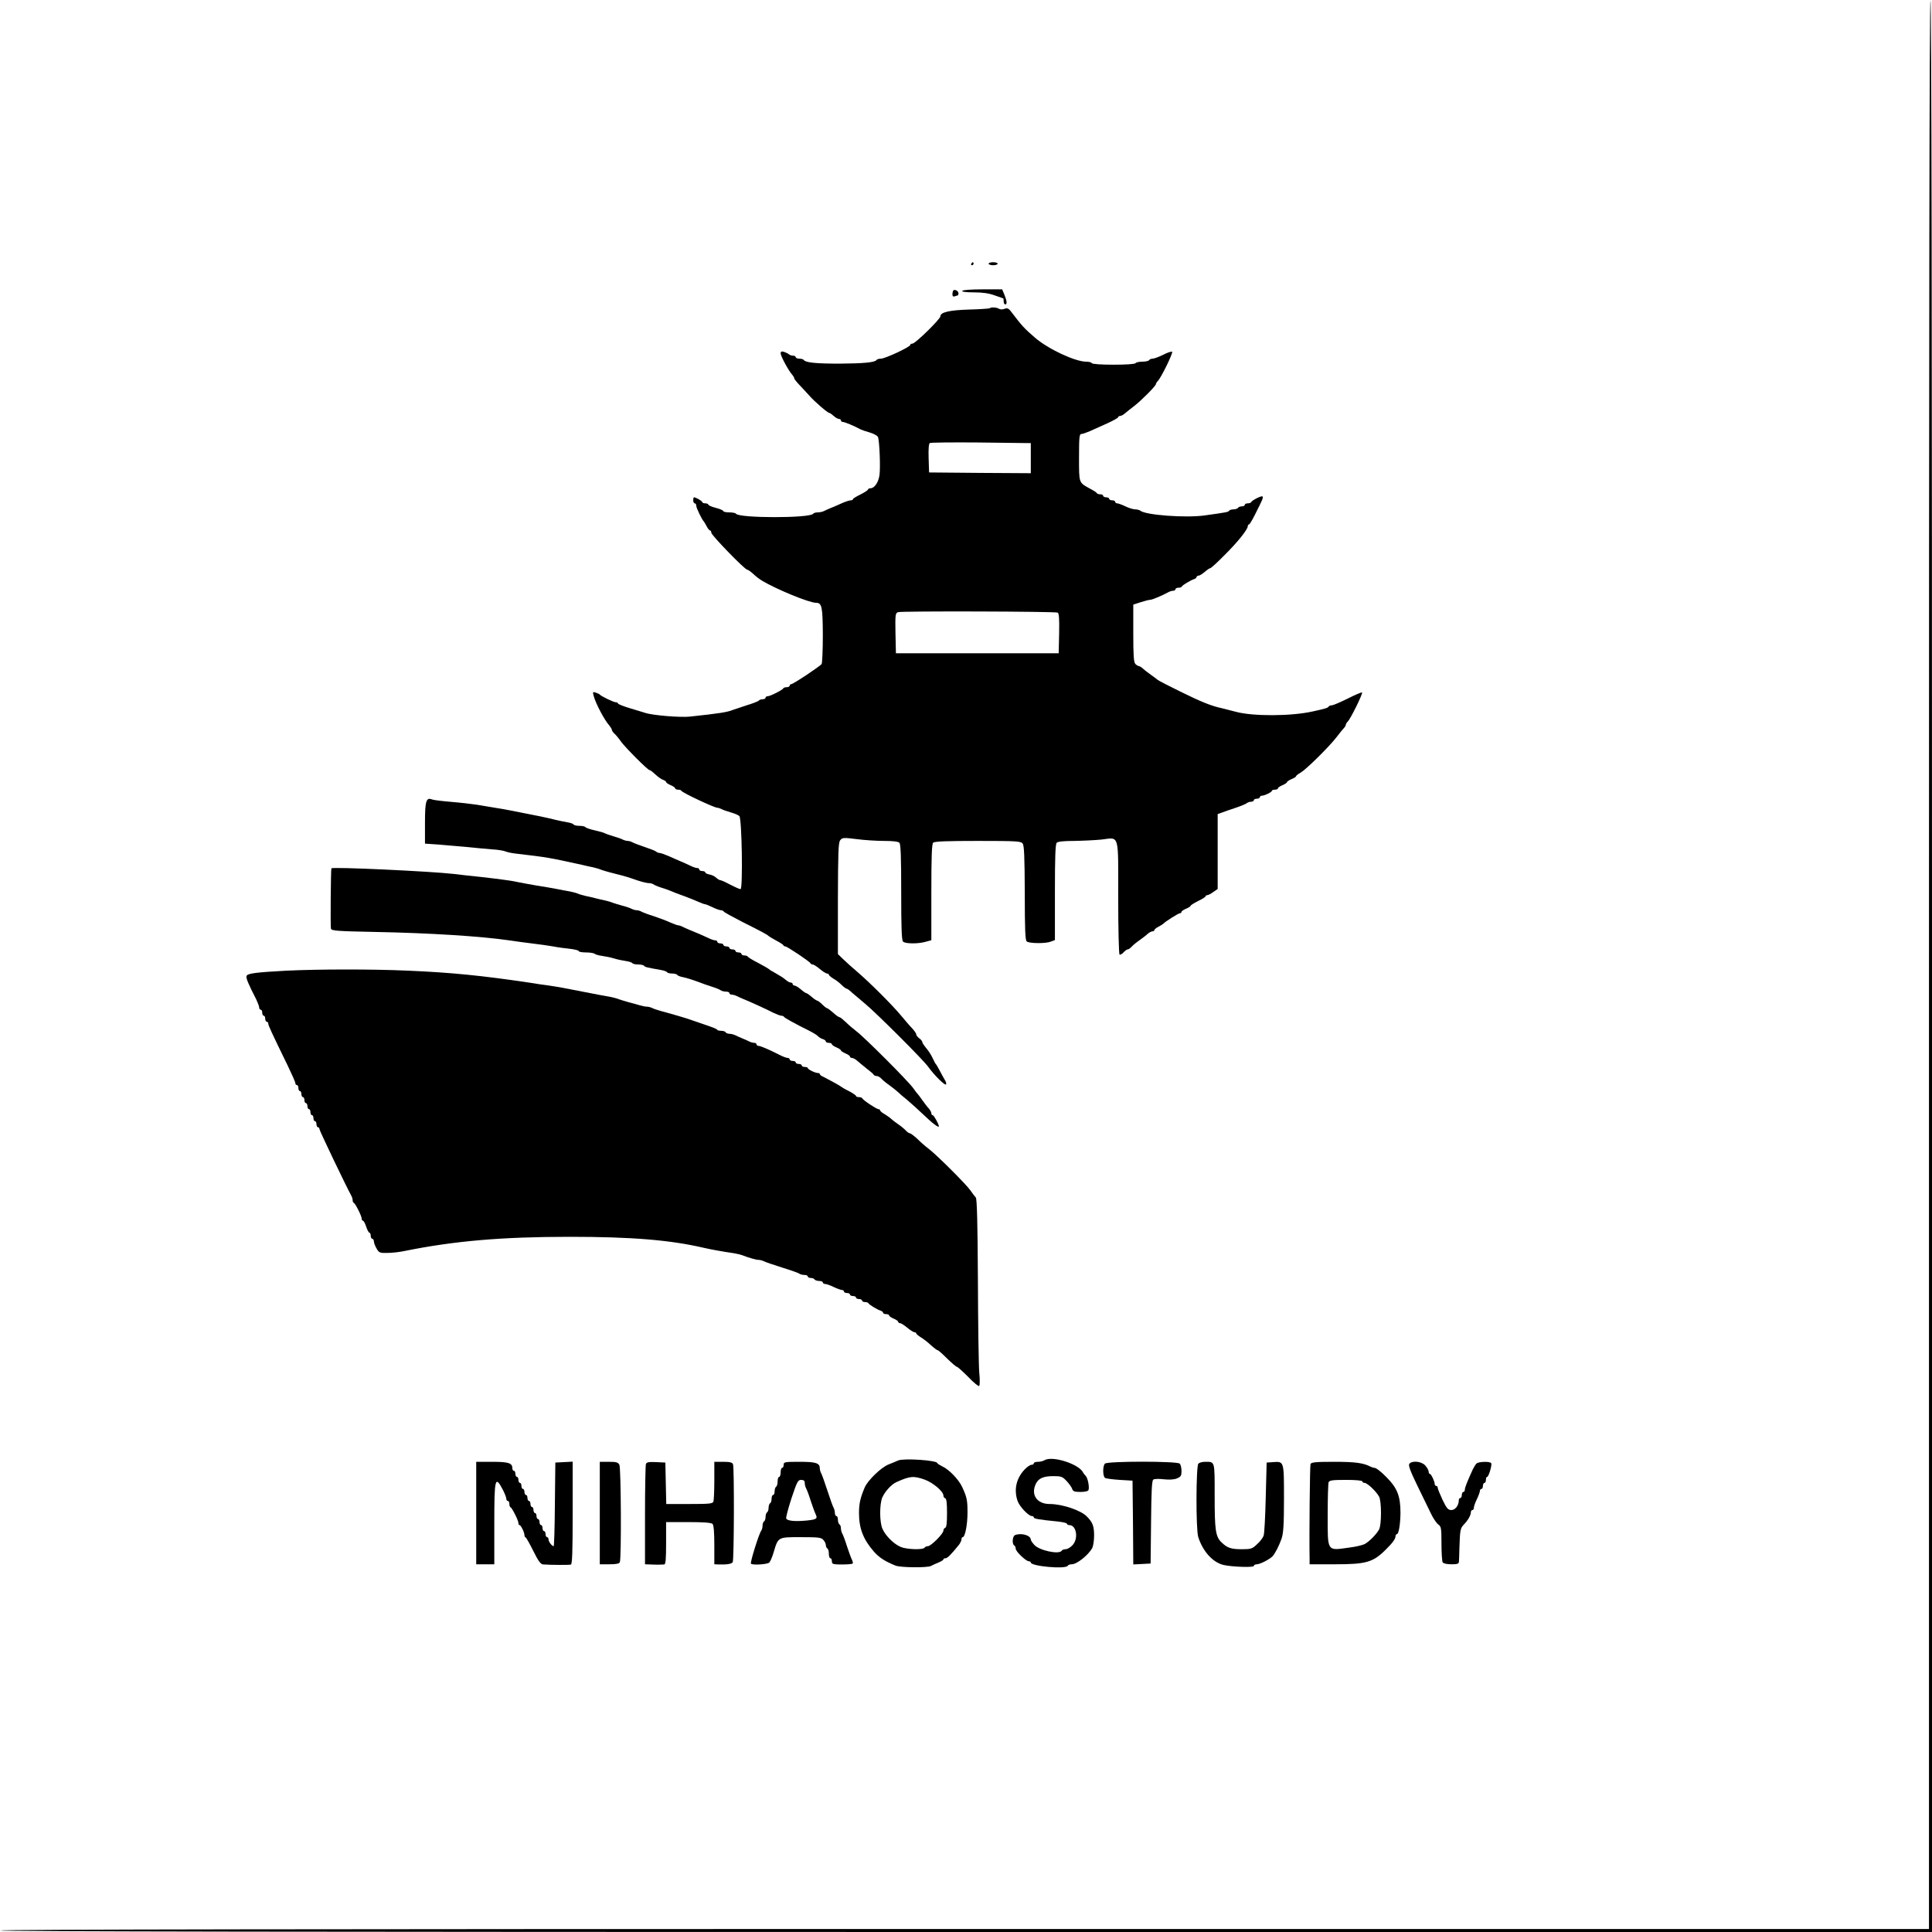
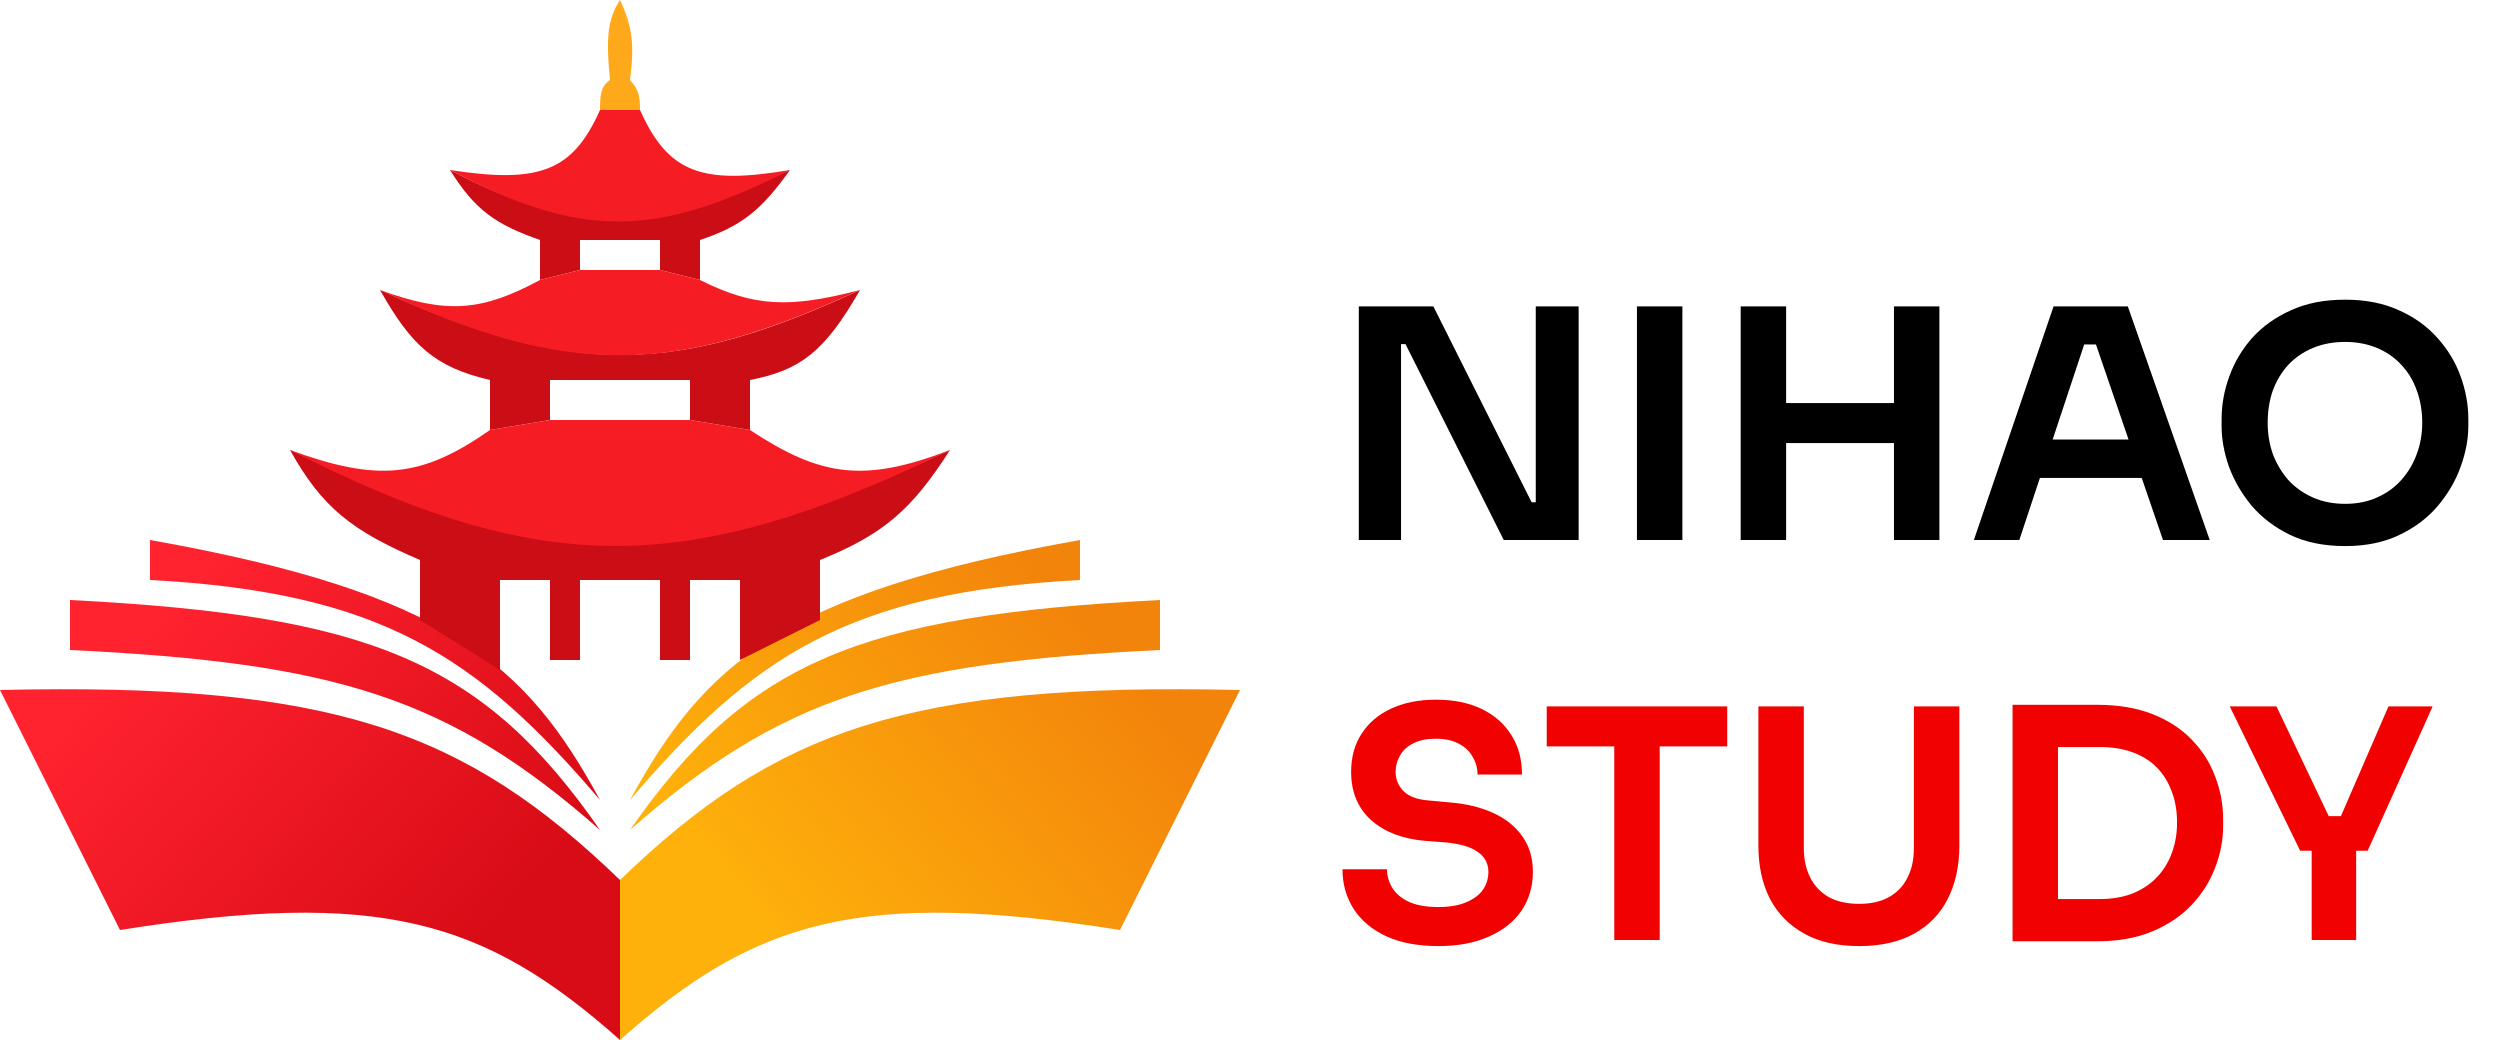
- <svg xmlns="http://www.w3.org/2000/svg" version="1.0" width="1282pt" height="1282pt" viewBox="0 0 1282 1282" preserveAspectRatio="xMidYMid meet">
-   <g transform="translate(0,1282) scale(0.1,-0.1)" fill="#000000" stroke="none">
-     <path d="M12800 6420 l0 -6400 -6400 0 c-4260 0 -6400 -3 -6400 -10 0 -7 2143 -10 6410 -10 l6410 0 0 6410 c0 4267 -3 6410 -10 6410 -7 0 -10 -2140 -10 -6400z" />
-     <path d="M6445 11070 c-3 -5 -1 -10 4 -10 6 0 11 5 11 10 0 6 -2 10 -4 10 -3 0 -8 -4 -11 -10z" />
-     <path d="M6560 11070 c0 -5 14 -10 30 -10 17 0 30 5 30 10 0 6 -13 10 -30 10 -16 0 -30 -4 -30 -10z" />
-     <path d="M6326 10893 c-3 -4 -6 -15 -6 -26 0 -13 5 -17 16 -13 9 3 18 6 20 6 2 0 4 6 4 14 0 15 -24 28 -34 19z" />
-     <path d="M6385 10890 c-4 -6 24 -10 77 -10 58 0 100 -6 138 -20 30 -11 56 -20 57 -20 2 0 3 -9 3 -20 0 -11 5 -20 10 -20 14 0 12 22 -5 64 l-15 36 -130 0 c-75 0 -131 -4 -135 -10z" />
-     <path d="M6568 10775 c-3 -3 -64 -7 -136 -9 -133 -4 -192 -18 -192 -45 0 -18 -166 -181 -185 -181 -8 0 -15 -4 -15 -9 0 -13 -166 -91 -195 -91 -13 0 -26 -4 -29 -9 -10 -16 -88 -23 -246 -24 -155 0 -225 7 -236 24 -3 5 -16 9 -30 9 -13 0 -24 5 -24 10 0 6 -8 10 -18 10 -10 0 -22 4 -27 9 -6 5 -20 12 -32 16 -17 5 -23 2 -23 -9 0 -19 53 -117 78 -144 6 -7 12 -17 12 -22 0 -5 17 -26 38 -48 20 -21 49 -52 63 -68 33 -38 121 -114 132 -114 4 0 17 -9 29 -20 12 -11 28 -20 35 -20 7 0 13 -4 13 -10 0 -5 6 -10 13 -10 12 0 75 -26 117 -49 8 -4 36 -14 62 -21 26 -8 50 -21 54 -30 10 -25 17 -204 10 -252 -7 -50 -34 -88 -60 -88 -9 0 -16 -4 -16 -8 0 -4 -22 -19 -50 -33 -27 -13 -50 -27 -50 -31 0 -5 -7 -8 -15 -8 -8 0 -37 -9 -63 -21 -26 -12 -58 -26 -72 -31 -14 -6 -33 -14 -42 -19 -10 -5 -29 -9 -42 -9 -14 0 -27 -4 -30 -9 -19 -30 -493 -30 -512 0 -3 5 -23 9 -45 9 -21 0 -39 4 -39 8 0 5 -22 15 -50 22 -28 7 -50 17 -50 22 0 4 -9 8 -20 8 -11 0 -20 4 -20 8 0 8 -43 32 -55 32 -3 0 -5 -9 -5 -20 0 -11 5 -20 10 -20 6 0 10 -7 10 -16 0 -14 37 -91 50 -104 3 -3 11 -17 19 -32 8 -16 18 -28 23 -28 4 0 8 -7 8 -15 0 -16 222 -245 238 -245 5 0 22 -12 39 -27 16 -16 43 -36 59 -46 97 -58 314 -147 359 -147 39 0 44 -26 45 -215 0 -99 -4 -185 -8 -191 -10 -15 -189 -134 -202 -134 -5 0 -10 -4 -10 -10 0 -5 -9 -10 -19 -10 -11 0 -21 -3 -23 -7 -4 -11 -87 -53 -104 -53 -8 0 -14 -4 -14 -10 0 -5 -9 -10 -19 -10 -11 0 -22 -4 -25 -8 -3 -5 -38 -19 -78 -31 -40 -13 -82 -27 -93 -31 -39 -16 -91 -24 -286 -45 -65 -7 -249 8 -299 25 -14 4 -60 19 -102 31 -43 13 -78 27 -78 32 0 4 -6 7 -14 7 -14 0 -97 40 -106 51 -3 4 -15 9 -27 13 -20 7 -21 5 -13 -24 15 -53 71 -158 103 -194 9 -11 17 -24 17 -29 0 -5 8 -17 18 -26 10 -9 29 -32 42 -51 27 -38 178 -190 190 -190 5 0 22 -13 39 -29 18 -17 41 -33 52 -36 10 -4 19 -10 19 -14 0 -5 14 -14 30 -21 17 -7 30 -16 30 -21 0 -5 9 -9 19 -9 11 0 21 -3 23 -8 5 -12 218 -112 238 -112 6 0 18 -4 28 -9 9 -5 37 -15 62 -22 25 -7 50 -18 56 -24 17 -16 24 -485 8 -485 -7 0 -38 14 -69 30 -31 17 -61 30 -67 30 -5 0 -16 7 -25 15 -8 9 -28 19 -44 22 -16 3 -29 9 -29 14 0 5 -9 9 -20 9 -11 0 -20 5 -20 10 0 6 -6 10 -13 10 -8 0 -27 6 -43 14 -16 8 -45 21 -64 29 -19 8 -56 24 -82 36 -26 11 -54 21 -61 21 -7 0 -17 4 -23 9 -5 5 -38 18 -74 30 -36 12 -73 26 -82 31 -10 6 -25 10 -33 10 -8 0 -23 4 -33 9 -9 5 -37 15 -62 22 -25 7 -49 16 -55 19 -5 4 -36 13 -68 20 -32 7 -60 17 -63 22 -3 4 -20 8 -39 8 -19 0 -36 4 -39 9 -3 5 -20 11 -38 14 -18 3 -53 10 -78 16 -60 15 -121 28 -292 61 -29 6 -80 15 -113 20 -33 5 -87 14 -120 20 -33 5 -109 14 -170 19 -60 5 -118 12 -128 16 -39 16 -47 -10 -47 -155 l0 -138 88 -6 c48 -4 132 -11 187 -16 55 -6 132 -13 170 -16 39 -2 79 -9 90 -14 11 -5 45 -12 75 -15 204 -24 210 -25 433 -74 23 -6 56 -13 72 -16 17 -4 39 -10 50 -15 11 -4 39 -13 63 -19 23 -6 61 -16 85 -22 23 -6 51 -15 62 -19 49 -18 93 -30 111 -30 11 0 24 -4 30 -8 5 -4 27 -14 49 -21 39 -12 54 -18 105 -39 14 -5 41 -15 60 -22 19 -7 54 -21 77 -31 24 -11 46 -19 51 -19 5 0 27 -9 50 -20 22 -11 48 -20 56 -20 8 0 16 -4 18 -8 2 -5 57 -35 123 -69 130 -65 167 -85 175 -94 3 -3 25 -16 50 -30 25 -13 47 -27 48 -31 2 -5 8 -8 13 -8 12 0 163 -101 167 -112 2 -4 9 -8 15 -8 7 0 28 -14 47 -30 19 -16 41 -30 48 -30 6 0 12 -4 12 -8 0 -4 14 -16 30 -26 17 -9 41 -28 55 -42 13 -13 28 -24 32 -24 4 0 22 -12 38 -28 17 -15 55 -47 85 -72 72 -59 389 -375 420 -420 38 -53 109 -124 117 -116 4 4 1 17 -7 29 -7 12 -23 40 -34 62 -12 22 -23 42 -27 45 -3 3 -12 21 -21 40 -9 20 -28 49 -42 65 -14 17 -26 35 -26 40 0 6 -9 17 -20 25 -11 8 -20 20 -20 26 0 6 -12 24 -27 40 -16 16 -48 54 -73 84 -58 70 -207 219 -290 290 -35 30 -79 69 -97 87 l-33 32 0 368 c1 305 3 371 15 387 14 18 20 19 109 8 52 -7 135 -12 183 -12 56 0 93 -4 101 -12 9 -9 12 -96 12 -328 0 -232 3 -319 12 -328 15 -15 100 -16 151 -1 l37 10 0 317 c0 234 3 321 12 330 9 9 89 12 296 12 260 0 286 -2 298 -17 10 -14 13 -86 14 -329 0 -237 3 -314 13 -321 17 -14 127 -15 160 -1 l27 10 0 317 c0 233 3 320 12 329 8 8 49 12 117 12 59 1 139 5 180 9 121 14 111 48 111 -386 0 -204 4 -374 9 -377 4 -3 16 3 26 14 10 11 22 20 28 20 5 0 17 8 26 18 9 10 32 29 51 42 19 14 44 32 54 42 11 10 26 18 33 18 7 0 13 4 13 8 0 5 12 15 28 23 15 8 29 17 32 20 12 14 100 69 109 69 6 0 11 4 11 9 0 5 14 14 30 21 17 7 30 15 30 19 0 4 22 18 50 32 27 13 50 27 50 32 0 4 5 7 11 7 6 0 24 9 40 21 l29 20 0 248 0 249 28 10 c15 6 56 20 92 32 36 12 69 26 74 31 6 5 18 9 28 9 10 0 18 5 18 10 0 6 9 10 20 10 11 0 20 5 20 10 0 6 6 10 13 10 18 0 67 24 67 33 0 4 9 7 20 7 11 0 20 4 20 9 0 5 14 14 30 21 17 7 30 16 30 20 0 4 14 13 30 20 17 7 30 15 30 19 0 4 14 15 32 25 38 23 190 173 238 236 19 25 40 51 47 58 7 7 13 17 13 22 0 5 6 15 13 22 19 18 102 187 95 193 -2 3 -45 -15 -94 -40 -49 -24 -97 -45 -106 -45 -9 0 -19 -4 -22 -9 -6 -9 -20 -13 -106 -32 -143 -32 -397 -33 -510 -2 -30 8 -71 18 -90 23 -71 15 -138 42 -280 112 -80 39 -147 74 -150 78 -3 3 -21 17 -40 30 -19 14 -44 32 -54 42 -11 10 -24 18 -29 18 -4 0 -15 6 -23 14 -11 12 -14 53 -14 204 l0 190 49 16 c28 9 56 16 64 16 12 0 79 28 119 50 10 6 25 10 33 10 8 0 15 5 15 10 0 6 9 10 19 10 11 0 21 3 23 8 4 9 57 41 81 49 9 3 17 9 17 14 0 5 6 9 13 9 6 0 25 11 41 25 16 14 33 25 37 25 5 0 48 39 96 88 85 84 153 169 153 191 0 6 3 11 8 11 4 0 22 30 41 68 51 101 55 111 48 118 -6 6 -70 -26 -75 -38 -2 -5 -12 -8 -23 -8 -10 0 -19 -4 -19 -10 0 -5 -9 -10 -19 -10 -11 0 -23 -4 -26 -10 -3 -5 -17 -10 -30 -10 -13 0 -26 -4 -29 -9 -6 -9 -18 -11 -161 -31 -125 -18 -397 2 -429 32 -6 4 -21 8 -33 8 -13 0 -43 9 -65 20 -23 11 -48 20 -55 20 -7 0 -13 5 -13 10 0 6 -9 10 -20 10 -11 0 -20 5 -20 10 0 6 -9 10 -20 10 -11 0 -20 5 -20 10 0 6 -9 10 -19 10 -11 0 -21 3 -23 8 -1 4 -23 18 -48 31 -72 40 -70 33 -70 205 0 131 2 156 15 156 8 0 34 9 57 19 24 11 76 34 116 52 39 18 72 36 72 41 0 4 6 8 13 8 7 0 22 8 33 18 10 9 37 30 59 47 45 34 145 134 145 146 0 4 6 14 13 21 22 22 102 186 95 194 -4 3 -31 -5 -59 -20 -29 -14 -61 -26 -70 -26 -10 0 -21 -4 -24 -10 -3 -5 -24 -10 -45 -10 -21 0 -42 -4 -45 -10 -4 -6 -63 -10 -145 -10 -82 0 -141 4 -145 10 -3 6 -20 10 -37 10 -74 0 -255 85 -341 160 -70 60 -89 82 -150 162 -23 32 -31 36 -51 29 -13 -6 -29 -5 -37 0 -15 10 -53 12 -61 4z m240 -895 l32 0 0 -100 0 -100 -337 2 -338 3 -3 94 c-2 61 1 97 8 101 6 4 145 5 308 4 163 -2 312 -4 330 -4z m210 -1125 c9 -3 12 -37 10 -137 l-3 -133 -540 0 -540 0 -3 133 c-2 124 -1 133 17 140 21 8 1038 5 1059 -3z" />
-     <path d="M2199 7058 c-4 -11 -7 -386 -3 -400 4 -14 36 -17 292 -22 368 -7 707 -29 892 -56 41 -6 111 -16 155 -21 44 -5 105 -14 135 -19 30 -6 81 -13 113 -16 31 -4 57 -10 57 -15 0 -5 22 -9 48 -9 26 0 52 -4 58 -9 5 -5 27 -11 49 -14 22 -3 58 -10 80 -17 22 -7 57 -14 78 -17 20 -3 40 -9 43 -14 3 -5 20 -9 39 -9 19 0 36 -4 39 -9 6 -8 18 -11 109 -27 20 -3 40 -10 43 -15 3 -5 18 -9 34 -9 16 0 31 -4 34 -9 3 -5 18 -11 33 -14 25 -4 92 -26 148 -48 11 -4 38 -13 60 -20 22 -7 44 -17 49 -21 6 -4 20 -8 33 -8 13 0 23 -4 23 -10 0 -5 7 -10 15 -10 8 0 23 -4 33 -9 9 -5 28 -13 42 -19 43 -17 163 -72 203 -93 22 -10 45 -19 52 -19 7 0 15 -3 17 -7 3 -7 64 -41 172 -95 22 -11 46 -26 53 -33 7 -8 22 -17 33 -20 11 -3 20 -11 20 -16 0 -5 9 -9 20 -9 11 0 20 -4 20 -9 0 -5 14 -14 30 -21 17 -7 30 -16 30 -20 0 -4 14 -13 30 -20 17 -7 30 -16 30 -21 0 -5 6 -9 13 -9 7 0 22 -8 33 -17 11 -10 40 -34 64 -53 25 -19 47 -38 48 -42 2 -4 11 -8 19 -8 9 0 23 -8 32 -18 9 -10 32 -29 51 -42 19 -14 45 -34 57 -45 11 -11 40 -36 64 -55 23 -19 70 -62 105 -95 61 -59 104 -91 104 -79 0 14 -33 74 -41 74 -5 0 -9 6 -9 13 0 7 -8 22 -18 33 -10 10 -28 35 -42 54 -13 19 -27 37 -30 40 -3 3 -17 20 -30 39 -31 45 -324 338 -375 376 -22 17 -55 45 -73 63 -18 17 -36 32 -41 32 -5 0 -24 13 -42 30 -19 16 -37 30 -41 30 -4 0 -18 11 -32 25 -14 14 -29 25 -33 25 -4 0 -21 11 -37 25 -16 14 -32 25 -36 25 -4 0 -20 11 -36 25 -16 14 -35 25 -41 25 -7 0 -13 5 -13 10 0 6 -6 10 -13 10 -7 0 -22 8 -33 18 -19 16 -31 23 -86 55 -13 6 -25 15 -28 18 -3 3 -34 21 -70 40 -36 18 -66 37 -68 41 -2 5 -12 8 -23 8 -10 0 -19 5 -19 10 0 6 -9 10 -20 10 -11 0 -20 5 -20 10 0 6 -9 10 -20 10 -11 0 -20 5 -20 10 0 6 -9 10 -20 10 -11 0 -20 5 -20 10 0 6 -9 10 -20 10 -11 0 -20 5 -20 10 0 6 -6 10 -13 10 -8 0 -27 6 -43 14 -29 14 -89 40 -134 58 -14 6 -33 14 -42 19 -10 5 -22 9 -28 9 -6 0 -29 9 -53 19 -23 11 -71 29 -107 41 -36 11 -73 25 -82 30 -10 6 -25 10 -33 10 -8 0 -23 4 -33 9 -9 5 -37 15 -62 21 -25 7 -54 16 -65 20 -11 5 -33 11 -50 15 -16 3 -46 10 -65 15 -19 5 -48 12 -65 15 -16 4 -39 10 -50 15 -11 5 -36 11 -55 15 -19 3 -55 10 -80 15 -25 5 -88 16 -140 24 -52 9 -106 19 -120 22 -31 8 -126 21 -250 35 -52 5 -133 14 -180 20 -162 18 -807 48 -811 37z" />
-     <path d="M1900 6379 c-201 -11 -258 -18 -264 -35 -5 -13 10 -50 65 -157 10 -22 19 -45 19 -53 0 -8 5 -14 10 -14 6 0 10 -9 10 -20 0 -11 5 -20 10 -20 6 0 10 -9 10 -20 0 -11 5 -20 10 -20 6 0 10 -5 10 -12 0 -12 20 -55 131 -283 27 -56 49 -106 49 -113 0 -7 5 -12 10 -12 6 0 10 -9 10 -20 0 -11 5 -20 10 -20 6 0 10 -9 10 -20 0 -11 5 -20 10 -20 6 0 10 -9 10 -20 0 -11 5 -20 10 -20 6 0 10 -9 10 -20 0 -11 5 -20 10 -20 6 0 10 -9 10 -20 0 -11 5 -20 10 -20 6 0 10 -9 10 -20 0 -11 5 -20 10 -20 6 0 10 -9 10 -20 0 -11 5 -20 10 -20 6 0 10 -6 10 -13 0 -10 176 -377 210 -439 6 -10 10 -24 10 -32 0 -8 3 -16 8 -18 10 -4 52 -87 52 -104 0 -8 4 -14 8 -14 5 0 15 -18 22 -40 7 -22 17 -40 22 -40 4 0 8 -9 8 -20 0 -11 5 -20 10 -20 6 0 10 -8 11 -17 0 -10 8 -31 18 -48 16 -28 22 -30 72 -29 30 0 81 6 114 13 331 67 647 94 1095 94 413 0 666 -21 890 -73 43 -10 124 -25 200 -36 19 -3 44 -9 55 -13 40 -16 92 -31 108 -31 10 0 25 -4 35 -9 9 -5 64 -24 122 -42 58 -18 109 -36 115 -41 5 -4 19 -8 32 -8 13 0 23 -4 23 -10 0 -5 9 -10 19 -10 11 0 23 -4 26 -10 3 -5 17 -10 31 -10 13 0 24 -4 24 -10 0 -5 7 -10 15 -10 9 0 35 -9 57 -20 23 -11 48 -20 55 -20 7 0 13 -4 13 -10 0 -5 9 -10 20 -10 11 0 20 -4 20 -10 0 -5 9 -10 20 -10 11 0 20 -4 20 -10 0 -5 9 -10 20 -10 11 0 20 -4 20 -10 0 -5 9 -10 19 -10 11 0 21 -3 23 -7 4 -10 57 -42 81 -50 9 -3 17 -9 17 -14 0 -5 9 -9 20 -9 11 0 20 -4 20 -9 0 -5 14 -14 30 -21 17 -7 30 -16 30 -21 0 -5 6 -9 13 -9 6 0 28 -14 47 -30 19 -16 41 -30 48 -30 6 0 12 -4 12 -8 0 -4 13 -15 29 -25 15 -9 46 -32 67 -52 21 -19 42 -35 47 -35 4 0 32 -25 62 -55 31 -30 60 -55 65 -55 5 0 38 -30 74 -66 35 -37 68 -64 73 -61 5 3 6 42 1 89 -4 46 -8 323 -9 617 -2 371 -6 537 -14 545 -6 6 -22 27 -35 46 -28 41 -229 241 -280 279 -19 14 -52 43 -73 64 -22 20 -44 37 -50 37 -5 0 -17 8 -26 18 -9 10 -32 29 -51 42 -19 13 -41 30 -48 37 -7 7 -26 20 -42 30 -17 9 -30 21 -30 25 0 4 -5 8 -11 8 -12 0 -103 60 -107 72 -2 4 -12 8 -23 8 -10 0 -19 3 -19 8 0 4 -21 18 -47 32 -27 13 -50 27 -53 30 -6 6 -85 49 -117 65 -13 5 -23 13 -23 18 0 4 -6 7 -13 7 -18 0 -67 24 -67 33 0 4 -9 7 -20 7 -11 0 -20 5 -20 10 0 6 -9 10 -20 10 -11 0 -20 5 -20 10 0 6 -9 10 -20 10 -11 0 -20 5 -20 10 0 6 -6 10 -14 10 -8 0 -31 9 -53 20 -73 37 -127 60 -140 60 -7 0 -13 5 -13 10 0 6 -7 10 -15 10 -8 0 -23 4 -33 9 -9 5 -30 14 -47 21 -16 7 -38 16 -47 21 -10 5 -27 9 -37 9 -11 0 -23 5 -26 10 -3 6 -17 10 -30 10 -13 0 -25 3 -27 8 -1 4 -34 17 -73 30 -38 13 -79 27 -90 31 -22 9 -133 42 -205 61 -25 7 -53 16 -62 21 -10 5 -25 9 -35 9 -9 0 -30 4 -47 9 -17 5 -51 15 -76 21 -25 7 -54 16 -65 20 -11 5 -36 11 -55 15 -42 7 -104 19 -185 35 -110 22 -160 31 -220 40 -33 4 -94 13 -135 20 -316 47 -521 67 -800 79 -247 11 -599 10 -810 0z" />
-     <path d="M5960 3129 c-14 -6 -43 -19 -65 -27 -49 -20 -137 -105 -157 -152 -29 -68 -38 -107 -38 -170 0 -102 28 -174 98 -255 35 -40 75 -66 145 -94 34 -13 210 -15 235 -2 9 5 32 16 50 23 17 7 32 16 32 20 0 5 6 8 14 8 12 0 34 21 89 89 9 12 17 28 17 36 0 8 3 15 8 15 16 0 32 83 32 164 0 79 -4 101 -34 166 -23 52 -90 121 -136 141 -16 8 -30 17 -30 20 0 19 -222 34 -260 18z m178 -128 c54 -20 122 -78 122 -104 0 -9 5 -17 12 -19 9 -3 12 -33 12 -98 0 -65 -3 -95 -12 -98 -7 -2 -12 -11 -12 -19 0 -20 -83 -103 -103 -103 -9 0 -19 -4 -22 -10 -9 -15 -118 -12 -158 5 -46 19 -103 76 -122 122 -19 45 -19 160 -1 205 18 41 61 89 96 104 89 40 113 42 188 15z" />
-     <path d="M6930 3130 c-8 -5 -27 -10 -42 -10 -16 0 -28 -4 -28 -10 0 -5 -7 -10 -16 -10 -9 0 -29 -14 -46 -32 -55 -59 -71 -133 -46 -207 13 -38 73 -101 95 -101 7 0 13 -4 13 -9 0 -9 36 -15 158 -27 34 -4 62 -10 62 -15 0 -5 7 -9 16 -9 48 0 62 -93 19 -135 -13 -14 -33 -25 -44 -25 -11 0 -23 -4 -26 -10 -17 -27 -150 2 -182 39 -13 14 -23 30 -23 34 0 29 -62 47 -104 31 -18 -7 -22 -59 -6 -69 6 -3 10 -13 10 -22 0 -18 68 -83 87 -83 7 0 13 -4 13 -8 0 -25 230 -46 245 -22 3 6 15 10 27 10 33 0 108 59 136 108 6 12 12 49 12 82 0 62 -9 88 -47 126 -39 42 -164 84 -248 84 -84 0 -126 61 -92 133 17 37 50 52 117 52 52 0 60 -3 88 -33 17 -18 34 -42 37 -53 5 -15 16 -19 55 -19 30 0 50 5 53 13 7 19 -5 81 -19 94 -7 7 -14 16 -16 20 -25 58 -207 116 -258 83z" />
-     <path d="M3160 2780 l0 -340 60 0 60 0 0 269 c0 306 5 324 58 223 12 -24 22 -50 22 -58 0 -8 5 -14 10 -14 6 0 10 -9 10 -19 0 -11 3 -21 8 -23 10 -4 52 -87 52 -104 0 -8 3 -14 8 -14 8 0 32 -48 32 -66 0 -7 3 -14 8 -16 4 -1 27 -42 51 -90 33 -67 49 -88 65 -89 58 -4 173 -4 184 -1 9 3 12 81 12 344 l0 339 -57 -3 -58 -3 -3 -277 c-1 -153 -5 -278 -8 -278 -11 0 -34 29 -34 44 0 9 -4 16 -10 16 -5 0 -10 9 -10 20 0 11 -4 20 -10 20 -5 0 -10 9 -10 20 0 11 -4 20 -10 20 -5 0 -10 9 -10 20 0 11 -4 20 -10 20 -5 0 -10 9 -10 20 0 11 -4 20 -10 20 -5 0 -10 9 -10 20 0 11 -4 20 -10 20 -5 0 -10 9 -10 20 0 11 -4 20 -10 20 -5 0 -10 9 -10 20 0 11 -4 20 -10 20 -5 0 -10 9 -10 20 0 11 -4 20 -10 20 -5 0 -10 9 -10 20 0 11 -4 20 -10 20 -5 0 -10 9 -10 20 0 11 -4 20 -10 20 -5 0 -10 9 -10 20 0 11 -4 20 -10 20 -5 0 -10 7 -10 16 0 36 -25 44 -134 44 l-106 0 0 -340z" />
-     <path d="M3980 2780 l0 -340 64 0 c45 0 65 4 69 14 11 28 8 626 -3 646 -9 17 -21 20 -70 20 l-60 0 0 -340z" />
-     <path d="M4286 3105 c-3 -9 -6 -163 -6 -341 l0 -324 33 -1 c33 -2 73 -2 95 0 9 1 12 36 12 141 l0 140 148 0 c102 0 152 -4 160 -12 8 -8 12 -54 12 -140 l0 -128 28 -1 c53 -2 87 3 94 15 9 13 11 627 2 650 -5 12 -21 16 -65 16 l-59 0 0 -124 c0 -68 -3 -131 -6 -140 -5 -14 -29 -16 -160 -16 l-153 0 -3 138 -3 137 -61 3 c-49 2 -63 0 -68 -13z" />
-     <path d="M5200 3100 c0 -11 -4 -20 -10 -20 -5 0 -10 -13 -10 -30 0 -16 -4 -30 -10 -30 -5 0 -10 -13 -10 -29 0 -17 -4 -33 -10 -36 -5 -3 -10 -17 -10 -31 0 -13 -4 -24 -10 -24 -5 0 -10 -11 -10 -24 0 -14 -4 -28 -10 -31 -5 -3 -10 -17 -10 -30 0 -13 -4 -27 -10 -30 -5 -3 -10 -17 -10 -30 0 -13 -4 -27 -10 -30 -5 -3 -10 -16 -10 -29 0 -12 -4 -26 -8 -32 -14 -15 -76 -213 -69 -220 11 -11 110 -5 122 8 7 7 20 38 29 69 30 101 28 99 180 99 116 0 135 -2 149 -18 10 -10 17 -26 17 -35 0 -9 5 -19 10 -22 6 -3 10 -19 10 -36 0 -16 5 -29 10 -29 6 0 10 -9 10 -20 0 -17 7 -20 43 -21 51 -1 90 1 96 7 2 2 -1 14 -7 27 -6 12 -20 51 -32 87 -11 36 -25 73 -30 82 -6 10 -10 27 -10 37 0 11 -4 23 -10 26 -5 3 -10 17 -10 31 0 13 -4 24 -10 24 -5 0 -10 9 -10 20 0 11 -4 28 -10 38 -5 9 -23 60 -40 112 -17 52 -35 103 -40 112 -6 10 -10 25 -10 34 0 36 -25 44 -134 44 -99 0 -106 -1 -106 -20z m140 -120 c0 -11 4 -28 10 -38 5 -9 19 -46 30 -82 12 -36 26 -75 32 -87 15 -31 7 -36 -63 -43 -74 -7 -126 -2 -132 14 -3 6 13 66 35 134 37 111 43 122 64 122 17 0 24 -6 24 -20z" />
-     <path d="M7332 3108 c-16 -16 -15 -85 1 -95 6 -4 50 -10 97 -13 l85 -5 3 -278 2 -278 58 3 57 3 3 275 c2 204 5 276 15 282 6 5 38 6 70 2 37 -4 69 -2 87 6 26 11 30 18 30 49 0 20 -5 42 -12 49 -17 17 -479 17 -496 0z" />
-     <path d="M7952 3108 c-16 -16 -17 -437 -1 -487 31 -97 98 -170 170 -186 62 -13 199 -17 199 -6 0 6 9 11 20 11 21 0 85 33 104 53 18 20 43 69 60 117 12 35 16 92 16 266 0 249 1 247 -72 242 l-43 -3 -6 -230 c-3 -126 -9 -241 -14 -255 -5 -14 -24 -40 -44 -57 -32 -31 -40 -33 -103 -33 -69 0 -95 9 -132 45 -40 38 -46 81 -46 307 0 238 3 228 -64 228 -18 0 -37 -5 -44 -12z" />
-     <path d="M8696 3105 c-4 -11 -9 -452 -6 -632 l0 -33 168 0 c210 0 254 13 341 101 41 40 61 68 61 84 0 8 4 15 9 15 12 0 23 63 24 140 0 113 -21 166 -94 239 -36 37 -68 61 -79 61 -6 0 -18 4 -28 9 -48 24 -101 31 -239 31 -124 0 -152 -3 -157 -15z m344 -115 c0 -5 7 -10 15 -10 18 0 77 -56 96 -91 17 -32 17 -186 0 -218 -18 -33 -66 -81 -96 -97 -14 -7 -59 -18 -101 -23 -151 -21 -144 -32 -144 219 0 109 3 205 6 214 5 13 25 16 115 16 66 0 109 -4 109 -10z" />
-     <path d="M9352 3107 c-8 -10 5 -46 52 -143 35 -71 75 -155 91 -187 15 -32 37 -64 49 -73 19 -13 21 -24 21 -127 0 -61 4 -118 8 -124 5 -8 29 -13 58 -13 40 0 49 3 50 18 1 9 2 49 3 87 4 123 6 134 29 158 28 29 47 62 47 82 0 8 5 15 10 15 6 0 10 7 10 15 0 9 9 35 20 57 11 23 20 48 20 55 0 7 5 13 10 13 6 0 10 9 10 20 0 11 5 20 10 20 6 0 10 9 10 20 0 11 3 20 8 20 10 0 34 79 27 91 -9 13 -84 11 -98 -3 -7 -7 -17 -24 -24 -38 -38 -83 -53 -122 -53 -135 0 -8 -4 -15 -10 -15 -5 0 -10 -9 -10 -20 0 -11 -4 -20 -10 -20 -5 0 -10 -7 -10 -15 0 -34 -23 -65 -49 -65 -22 0 -31 10 -59 68 -17 37 -32 73 -32 80 0 6 -4 12 -10 12 -5 0 -10 6 -10 13 0 18 -24 67 -32 67 -5 0 -8 7 -8 15 0 8 -10 26 -22 40 -24 28 -87 35 -106 12z" />
-   </g>
+ <svg xmlns="http://www.w3.org/2000/svg" width="125" height="52" viewBox="0 0 125 52" fill="none">
+   <path d="M56 46.5C43.051 44.446 37.795 45.957 31 52V44C38.801 36.471 45.449 34.121 62 34.5L56 46.5Z" fill="url(#paint0_linear_2035_10)" />
+   <path d="M58 32.5C44.73 33.139 39.052 34.855 31.5 41.5C37.364 33.055 43.002 30.772 58 30V32.5Z" fill="url(#paint1_linear_2035_10)" />
+   <path d="M54 29C42.49 29.606 37.633 32.803 31.5 40C35.173 33.256 39.063 29.652 54 27V29Z" fill="url(#paint2_linear_2035_10)" />
+   <path d="M6 46.5C18.949 44.446 24.205 45.957 31 52V44C23.199 36.471 16.551 34.121 0 34.5L6 46.5Z" fill="url(#paint3_linear_2035_10)" />
+   <path d="M3.5 32.5C16.77 33.139 22.448 34.855 30 41.5C24.136 33.055 18.497 30.772 3.5 30V32.5Z" fill="url(#paint4_linear_2035_10)" />
+   <path d="M7.5 29C19.01 29.606 23.867 32.803 30 40C26.327 33.257 22.437 29.652 7.5 27V29Z" fill="url(#paint5_linear_2035_10)" />
+   <path d="M21 28V31L25 33.5V29H27.5V33H29V29H33V33H34.5V29H37V33L41 31V28C44.199 26.71 45.596 25.473 47.5 22.5C34.458 28.573 27.238 28.483 14.5 22.5C16.099 25.366 17.57 26.533 21 28Z" fill="#CB0E16" />
+   <path d="M24.5 19V21.5L27.5 21V19H34.5V21L37.5 21.5V19C39.996 18.516 41.224 17.617 43 14.5C33.947 18.683 28.714 18.967 19 14.5C20.579 17.296 21.743 18.354 24.5 19Z" fill="#CB0E16" />
+   <path d="M27 12V14L29 13.5V12H33V13.5L35 14V12C37.091 11.303 38.064 10.511 39.5 8.5C32.776 11.5 29.042 11.941 22.5 8.5C23.739 10.484 24.755 11.214 27 12Z" fill="#CB0E16" />
+   <path d="M24.5 21.5C21.065 23.902 18.885 24.104 14.5 22.5C27.165 28.962 34.457 28.83 47.5 22.5C43.204 24.154 41.035 23.835 37.5 21.5L34.5 21H27.5L24.5 21.5Z" fill="#F51C24" />
+   <path d="M27 14C24.083 15.571 22.338 15.714 19 14.5C28.485 18.958 33.734 18.754 43 14.5C39.44 15.43 37.68 15.34 35 14L33 13.5H29L27 14Z" fill="#F51C24" />
+   <path d="M30 5.5C28.645 8.546 26.996 9.198 22.5 8.5C29.099 11.992 32.825 11.877 39.5 8.5C35.071 9.254 33.405 8.635 32 5.5H30Z" fill="#F51C24" />
+   <path d="M30.5 4C30.102 4.269 29.996 4.605 30 5.5H32C32.006 4.757 31.906 4.447 31.5 4C31.726 2.252 31.636 1.364 31 0C30.412 0.923 30.278 1.759 30.5 4Z" fill="#FEA91A" />
+   <path d="M67.94 27V15.32H71.668L76.58 25.112H77.108L76.788 25.4V15.32H78.932V27H75.188L70.276 17.208H69.732L70.052 16.92V27H67.94ZM81.847 27V15.32H84.119V27H81.847ZM94.698 27V15.32H96.97V27H94.698ZM87.034 27V15.32H89.306V27H87.034ZM88.89 22.152V20.152H95.114V22.152H88.89ZM98.694 27L102.678 15.32H106.39L110.486 27H108.15L104.678 16.872L105.494 17.224H103.494L104.326 16.872L100.966 27H98.694ZM101.478 23.896L102.198 21.976H106.934L107.638 23.896H101.478ZM117.256 27.304C116.2 27.304 115.283 27.117 114.504 26.744C113.736 26.371 113.096 25.886 112.584 25.288C112.083 24.68 111.704 24.029 111.448 23.336C111.203 22.632 111.08 21.955 111.08 21.304V20.952C111.08 20.238 111.208 19.528 111.464 18.824C111.72 18.11 112.104 17.464 112.616 16.888C113.139 16.312 113.784 15.854 114.552 15.512C115.32 15.16 116.221 14.984 117.256 14.984C118.28 14.984 119.176 15.16 119.944 15.512C120.712 15.854 121.352 16.312 121.864 16.888C122.387 17.464 122.776 18.11 123.032 18.824C123.288 19.528 123.416 20.238 123.416 20.952V21.304C123.416 21.955 123.288 22.632 123.032 23.336C122.787 24.029 122.408 24.68 121.896 25.288C121.395 25.886 120.755 26.371 119.976 26.744C119.208 27.117 118.301 27.304 117.256 27.304ZM117.256 25.192C117.853 25.192 118.387 25.085 118.856 24.872C119.336 24.659 119.741 24.366 120.072 23.992C120.413 23.608 120.669 23.176 120.84 22.696C121.021 22.206 121.112 21.688 121.112 21.144C121.112 20.558 121.021 20.019 120.84 19.528C120.669 19.038 120.413 18.611 120.072 18.248C119.741 17.886 119.336 17.603 118.856 17.4C118.376 17.198 117.843 17.096 117.256 17.096C116.659 17.096 116.12 17.198 115.64 17.4C115.16 17.603 114.749 17.886 114.408 18.248C114.077 18.611 113.821 19.038 113.64 19.528C113.469 20.019 113.384 20.558 113.384 21.144C113.384 21.688 113.469 22.206 113.64 22.696C113.821 23.176 114.077 23.608 114.408 23.992C114.749 24.366 115.16 24.659 115.64 24.872C116.12 25.085 116.659 25.192 117.256 25.192Z" fill="black" />
+   <path d="M71.924 47.304C70.889 47.304 70.015 47.139 69.3 46.808C68.596 46.477 68.057 46.024 67.684 45.448C67.311 44.861 67.124 44.2 67.124 43.464H69.348C69.348 43.773 69.433 44.078 69.604 44.376C69.775 44.664 70.047 44.899 70.42 45.08C70.804 45.261 71.305 45.352 71.924 45.352C72.479 45.352 72.943 45.272 73.316 45.112C73.689 44.952 73.967 44.744 74.148 44.488C74.329 44.221 74.42 43.923 74.42 43.592C74.42 43.176 74.244 42.846 73.892 42.6C73.54 42.344 72.996 42.184 72.26 42.12L71.236 42.04C70.116 41.944 69.22 41.597 68.548 41C67.887 40.392 67.556 39.592 67.556 38.6C67.556 37.853 67.732 37.214 68.084 36.68C68.436 36.136 68.927 35.72 69.556 35.432C70.196 35.133 70.943 34.984 71.796 34.984C72.681 34.984 73.444 35.139 74.084 35.448C74.724 35.758 75.22 36.195 75.572 36.76C75.924 37.315 76.1 37.971 76.1 38.728H73.876C73.876 38.408 73.796 38.115 73.636 37.848C73.487 37.571 73.257 37.352 72.948 37.192C72.649 37.022 72.265 36.936 71.796 36.936C71.348 36.936 70.975 37.011 70.676 37.16C70.377 37.309 70.153 37.512 70.004 37.768C69.855 38.024 69.78 38.301 69.78 38.6C69.78 38.963 69.913 39.283 70.18 39.56C70.447 39.827 70.868 39.981 71.444 40.024L72.468 40.12C73.3 40.184 74.031 40.36 74.66 40.648C75.289 40.936 75.775 41.325 76.116 41.816C76.468 42.307 76.644 42.899 76.644 43.592C76.644 44.328 76.452 44.979 76.068 45.544C75.684 46.099 75.135 46.531 74.42 46.84C73.716 47.15 72.884 47.304 71.924 47.304ZM80.713 47V37H82.985V47H80.713ZM77.337 37.32V35.32H86.361V37.32H77.337ZM92.959 47.304C91.871 47.304 90.954 47.096 90.207 46.68C89.46 46.264 88.89 45.683 88.495 44.936C88.111 44.179 87.919 43.294 87.919 42.28V35.32H90.191V42.408C90.191 42.963 90.298 43.453 90.511 43.88C90.725 44.296 91.034 44.621 91.439 44.856C91.855 45.08 92.362 45.192 92.959 45.192C93.546 45.192 94.042 45.08 94.447 44.856C94.863 44.621 95.172 44.296 95.375 43.88C95.588 43.464 95.695 42.974 95.695 42.408V35.32H97.967V42.28C97.967 43.294 97.775 44.179 97.391 44.936C97.018 45.683 96.458 46.264 95.711 46.68C94.965 47.096 94.047 47.304 92.959 47.304ZM102.58 47.064V44.952H104.996C105.604 44.952 106.142 44.861 106.612 44.68C107.092 44.488 107.497 44.221 107.828 43.88C108.158 43.539 108.409 43.139 108.58 42.68C108.761 42.211 108.852 41.694 108.852 41.128C108.852 40.541 108.761 40.019 108.58 39.56C108.409 39.091 108.158 38.691 107.828 38.36C107.497 38.029 107.092 37.779 106.612 37.608C106.142 37.438 105.604 37.352 104.996 37.352H102.58V35.24H104.852C105.908 35.24 106.83 35.395 107.62 35.704C108.409 36.014 109.065 36.44 109.588 36.984C110.11 37.517 110.5 38.131 110.756 38.824C111.022 39.507 111.156 40.216 111.156 40.952V41.304C111.156 42.008 111.022 42.702 110.756 43.384C110.5 44.067 110.11 44.685 109.588 45.24C109.065 45.795 108.409 46.237 107.62 46.568C106.83 46.899 105.908 47.064 104.852 47.064H102.58ZM100.628 47.064V35.24H102.9V47.064H100.628ZM115.008 42.536L111.488 35.32H113.824L116.512 40.968L116 40.808H117.52L116.976 40.968L119.424 35.32H121.632L118.384 42.536H115.008ZM115.584 47V42.184H117.808V47H115.584Z" fill="#F10100" />
+   <defs>
+     <linearGradient id="paint0_linear_2035_10" x1="57.5" y1="35" x2="41" y2="49" gradientUnits="userSpaceOnUse">
+       <stop stop-color="#F3840B" />
+       <stop offset="1" stop-color="#FEB00B" />
+     </linearGradient>
+     <linearGradient id="paint1_linear_2035_10" x1="57.5" y1="35" x2="41" y2="49" gradientUnits="userSpaceOnUse">
+       <stop stop-color="#F3840B" />
+       <stop offset="1" stop-color="#FEB00B" />
+     </linearGradient>
+     <linearGradient id="paint2_linear_2035_10" x1="57.5" y1="35" x2="41" y2="49" gradientUnits="userSpaceOnUse">
+       <stop stop-color="#F3840B" />
+       <stop offset="1" stop-color="#FEB00B" />
+     </linearGradient>
+     <linearGradient id="paint3_linear_2035_10" x1="8" y1="31" x2="26" y2="47" gradientUnits="userSpaceOnUse">
+       <stop stop-color="#FF222F" />
+       <stop offset="0.944" stop-color="#D80C16" />
+     </linearGradient>
+     <linearGradient id="paint4_linear_2035_10" x1="8" y1="31" x2="26" y2="47" gradientUnits="userSpaceOnUse">
+       <stop stop-color="#FF222F" />
+       <stop offset="0.944" stop-color="#D80C16" />
+     </linearGradient>
+     <linearGradient id="paint5_linear_2035_10" x1="8" y1="31" x2="26" y2="47" gradientUnits="userSpaceOnUse">
+       <stop stop-color="#FF222F" />
+       <stop offset="0.944" stop-color="#D80C16" />
+     </linearGradient>
+   </defs>
</svg>
